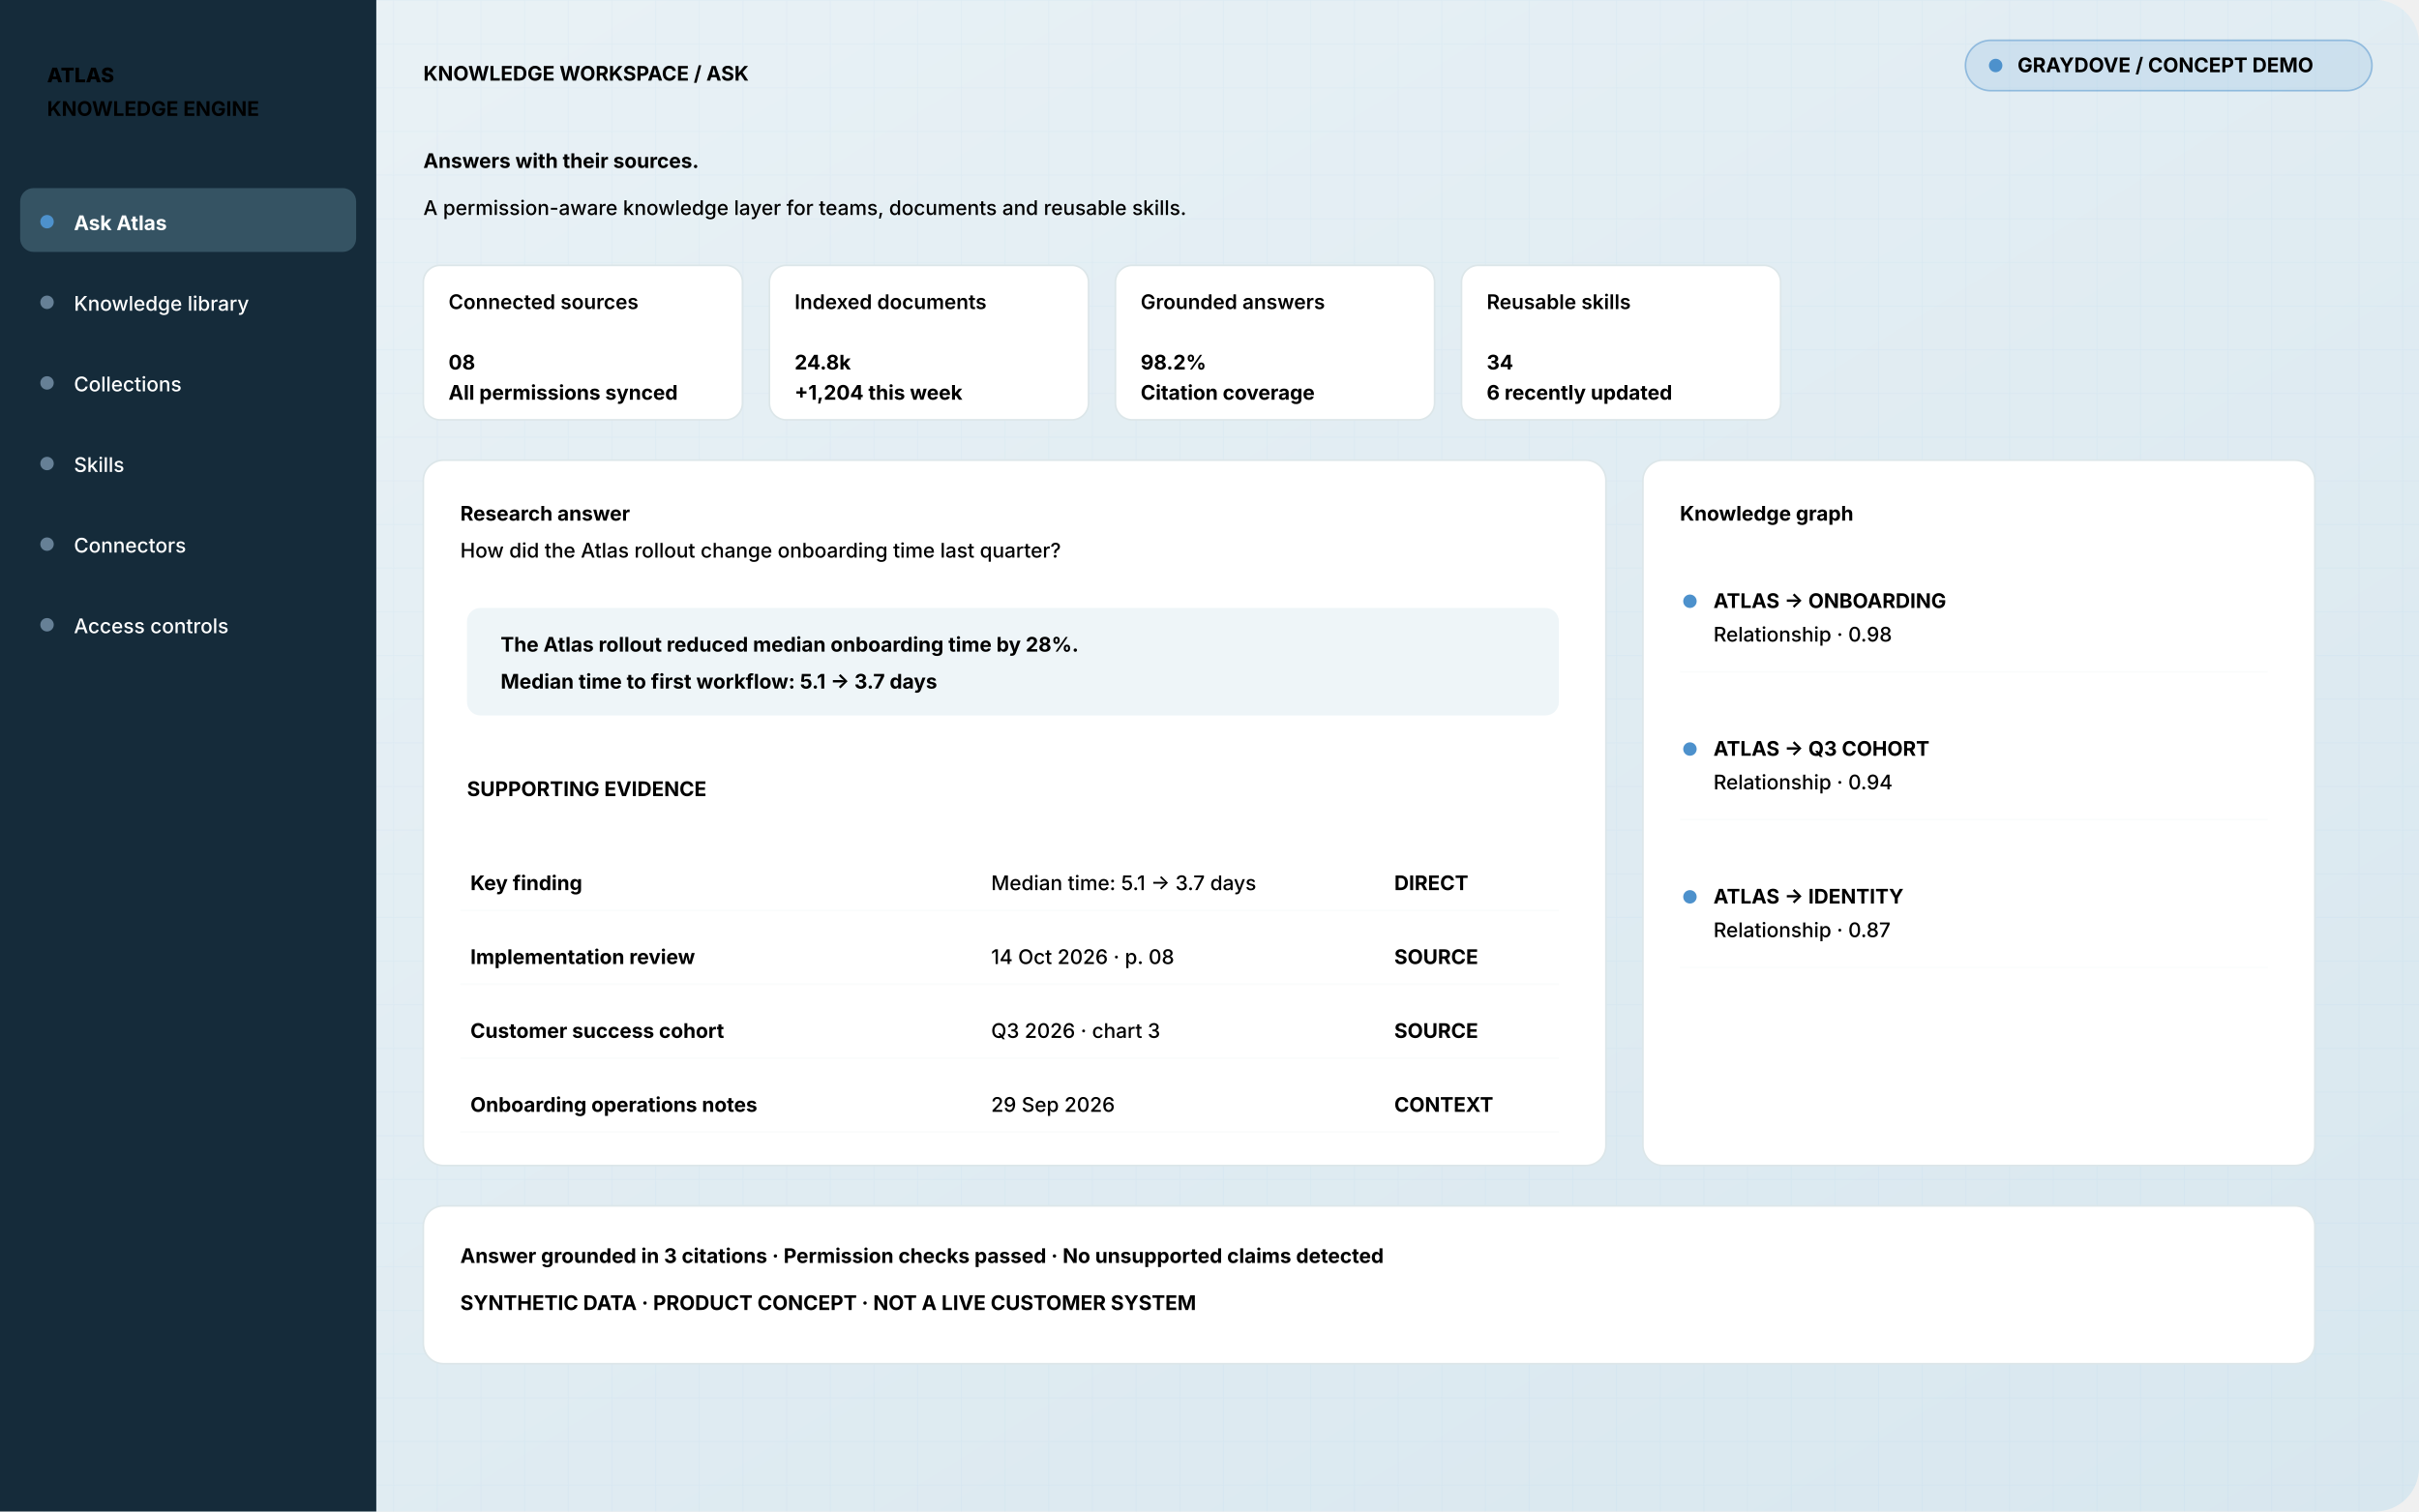
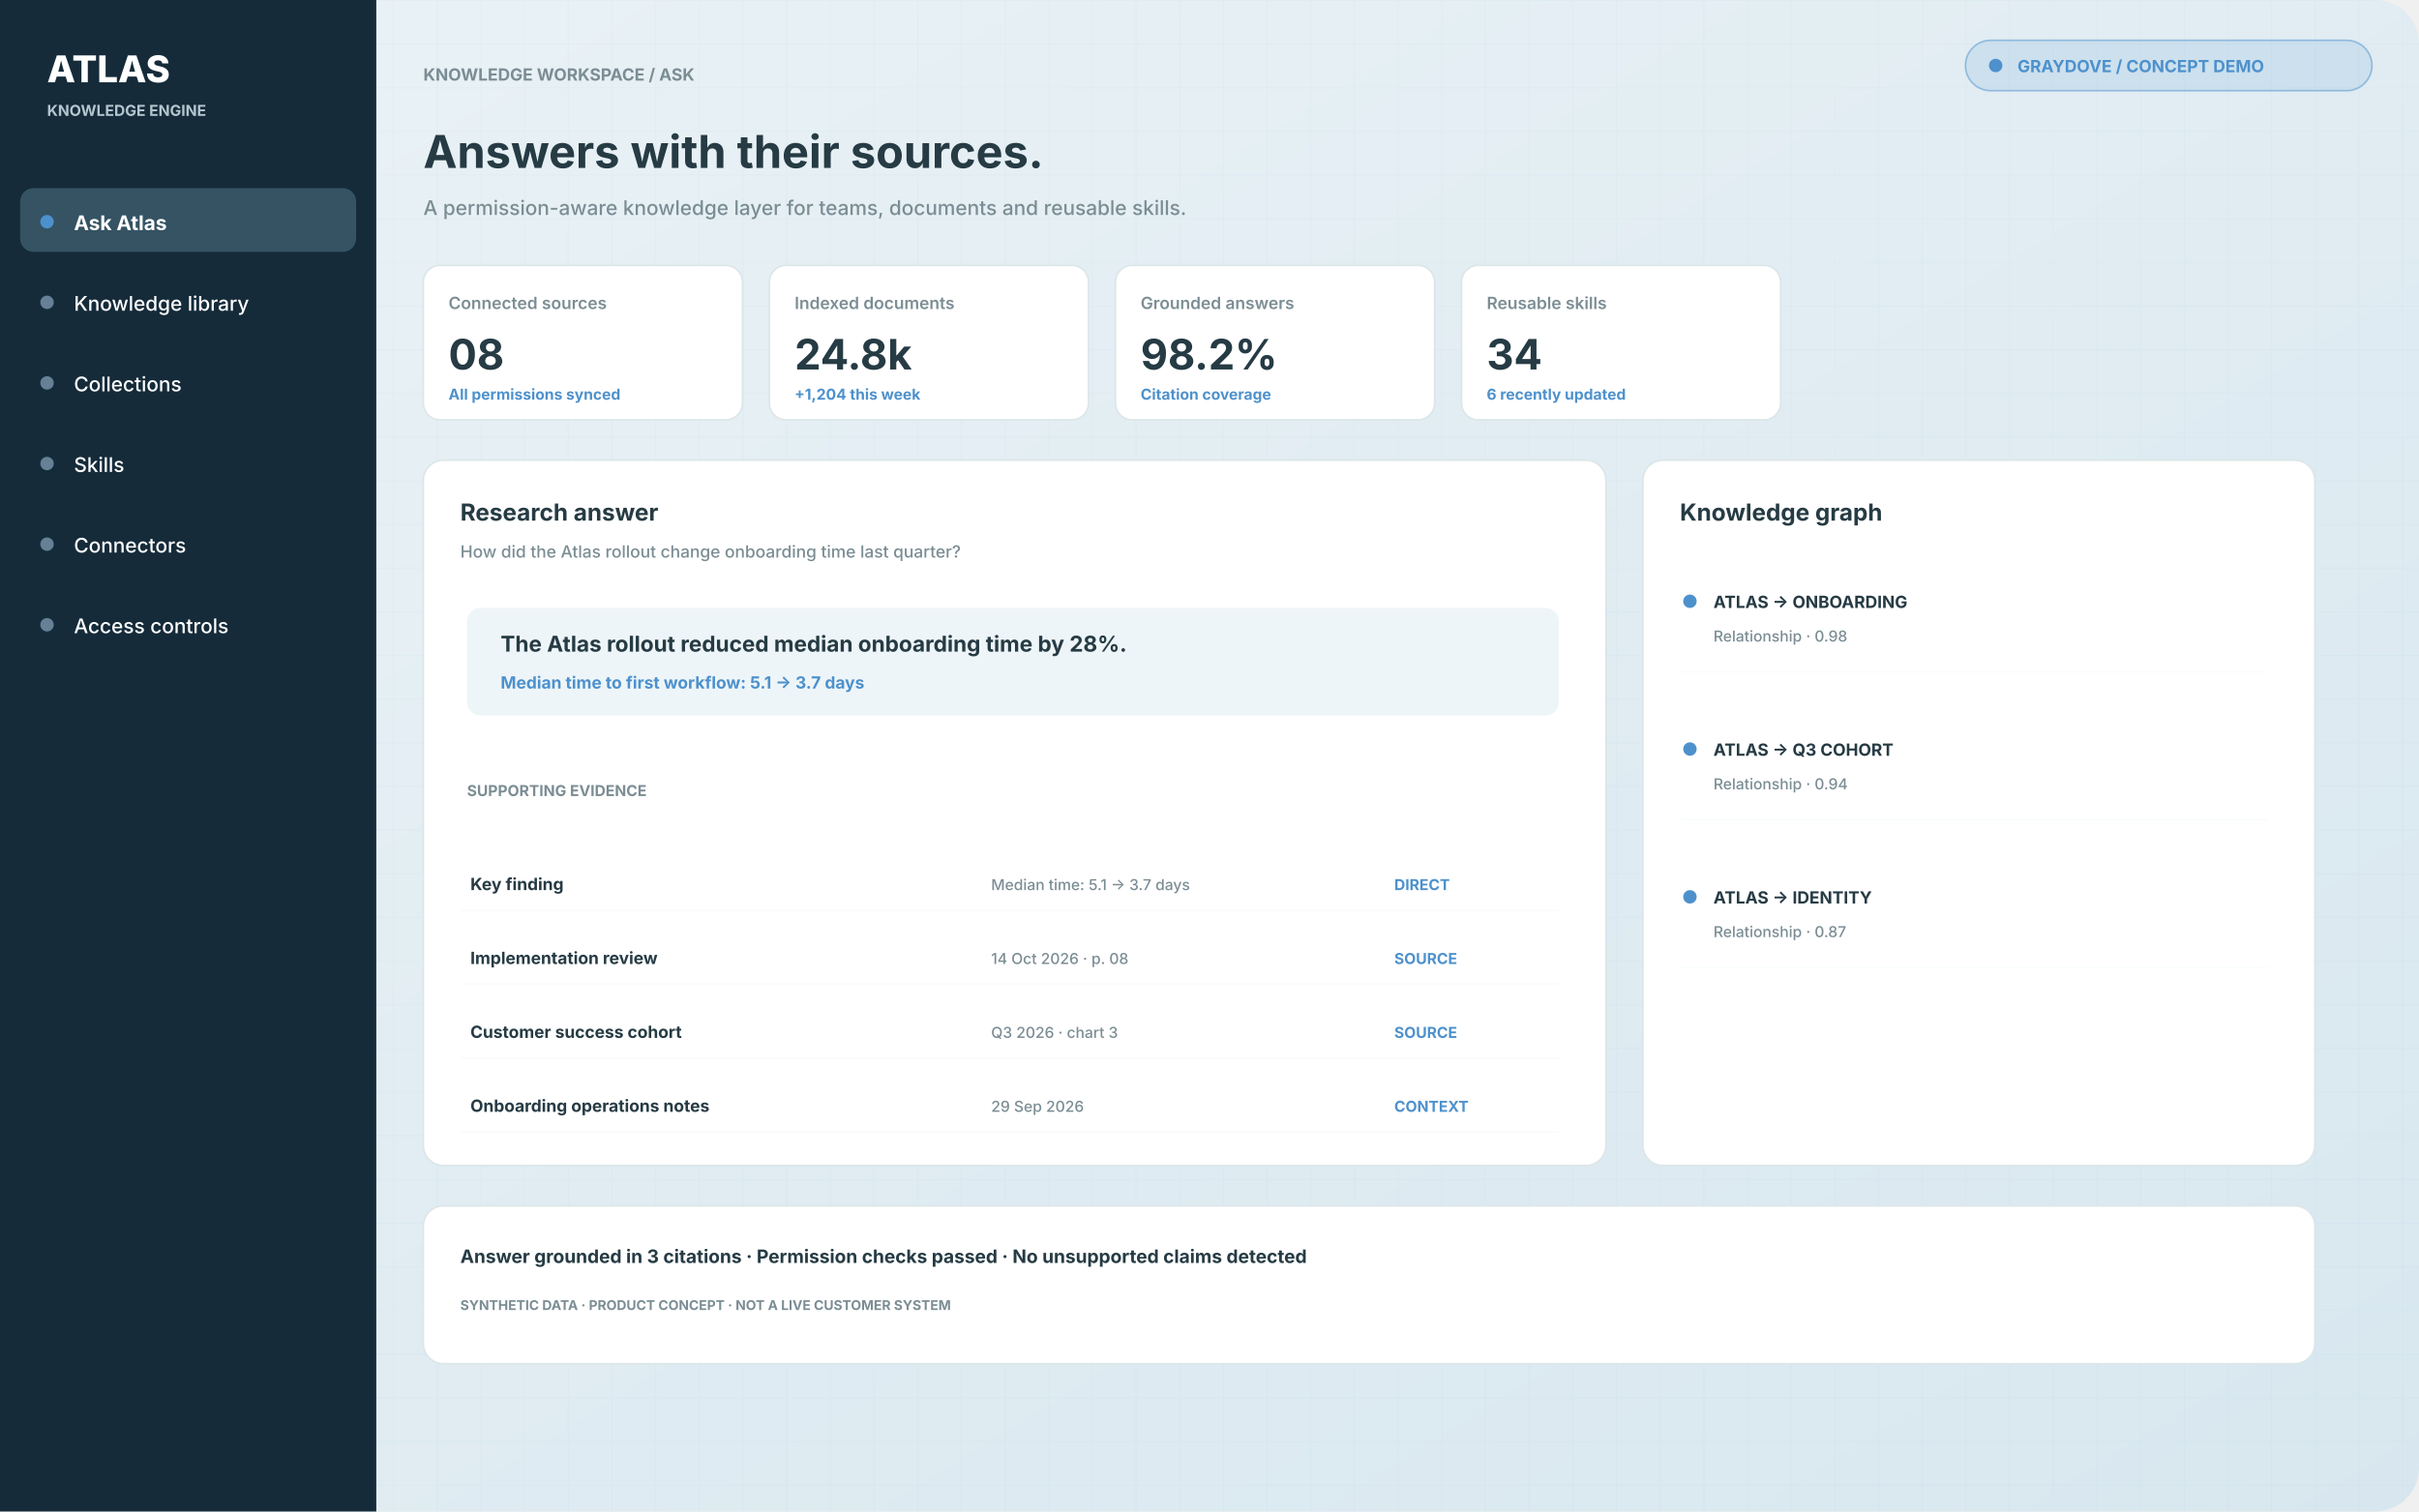
<svg xmlns="http://www.w3.org/2000/svg" width="1440" height="900" viewBox="0 0 1440 900">
  <defs>
    <linearGradient id="bg" x1="0" y1="0" x2="1" y2="1">
      <stop stop-color="#EAF2F6" />
      <stop offset="1" stop-color="#D8E7EF" />
    </linearGradient>
    <pattern id="grid" width="26" height="26" patternUnits="userSpaceOnUse">
      <path d="M26 0H0V26" fill="none" stroke="#4D91CC" stroke-opacity=".05" />
    </pattern>
  </defs>
  <rect width="1440" height="900" rx="26" fill="url(#bg)" />
  <rect width="1440" height="900" rx="26" fill="url(#grid)" />
  <rect x="0" y="0" width="224" height="900" rx="0" fill="#152B3A" stroke="none" />
-   <text x="28" y="49" font-family="Inter,Arial,sans-serif" font-size="#fff" font-weight="800" fill="22">ATLAS</text>
-   <text x="28" y="69" font-family="Inter,Arial,sans-serif" font-size="#B3C7CE" font-weight="700" fill="9">KNOWLEDGE ENGINE</text>
+   <text x="28" y="49" font-family="Inter,Arial,sans-serif" font-size="22" font-weight="800" fill="#fff">ATLAS</text>
+   <text x="28" y="69" font-family="Inter,Arial,sans-serif" font-size="9" font-weight="700" fill="#B3C7CE">KNOWLEDGE ENGINE</text>
  <rect x="12" y="112" width="200" height="38" rx="8" fill="#355363" stroke="none" />
  <circle cx="28" cy="132" r="4" fill="#4D91CC" />
  <text x="44" y="137" font-family="Inter,Arial,sans-serif" font-size="12" font-weight="700" fill="#fff">Ask Atlas</text>
  <circle cx="28" cy="180" r="4" fill="#668096" />
  <text x="44" y="185" font-family="Inter,Arial,sans-serif" font-size="12" font-weight="500" fill="#fff">Knowledge library</text>
  <circle cx="28" cy="228" r="4" fill="#668096" />
  <text x="44" y="233" font-family="Inter,Arial,sans-serif" font-size="12" font-weight="500" fill="#fff">Collections</text>
  <circle cx="28" cy="276" r="4" fill="#668096" />
  <text x="44" y="281" font-family="Inter,Arial,sans-serif" font-size="12" font-weight="500" fill="#fff">Skills</text>
  <circle cx="28" cy="324" r="4" fill="#668096" />
  <text x="44" y="329" font-family="Inter,Arial,sans-serif" font-size="12" font-weight="500" fill="#fff">Connectors</text>
  <circle cx="28" cy="372" r="4" fill="#668096" />
  <text x="44" y="377" font-family="Inter,Arial,sans-serif" font-size="12" font-weight="500" fill="#fff">Access controls</text>
-   <text x="252" y="48" font-family="Inter,Arial,sans-serif" font-size="#7B8D94" font-weight="700" fill="10">KNOWLEDGE WORKSPACE / ASK</text>
-   <text x="252" y="100" font-family="Inter,Arial,sans-serif" font-size="#263B44" font-weight="750" fill="27">Answers with their sources.</text>
-   <text x="252" y="128" font-family="Inter,Arial,sans-serif" font-size="#7B8D94" font-weight="450" fill="12">A permission-aware knowledge layer for teams, documents and reusable skills.</text>
+   <text x="252" y="48" font-family="Inter,Arial,sans-serif" font-size="10" font-weight="700" fill="#7B8D94">KNOWLEDGE WORKSPACE / ASK</text>
+   <text x="252" y="100" font-family="Inter,Arial,sans-serif" font-size="27" font-weight="750" fill="#263B44">Answers with their sources.</text>
+   <text x="252" y="128" font-family="Inter,Arial,sans-serif" font-size="12" font-weight="450" fill="#7B8D94">A permission-aware knowledge layer for teams, documents and reusable skills.</text>
  <rect x="252" y="158" width="190" height="92" rx="10" fill="#FFFFFF" stroke="#DCE6E9" />
-   <text x="267" y="184" font-family="Inter,Arial,sans-serif" font-size="#7B8D94" font-weight="600" fill="10">Connected sources</text>
-   <text x="267" y="220" font-family="Inter,Arial,sans-serif" font-size="#263B44" font-weight="750" fill="25">08</text>
-   <text x="267" y="238" font-family="Inter,Arial,sans-serif" font-size="#4D91CC" font-weight="650" fill="9">All permissions synced</text>
+   <text x="267" y="184" font-family="Inter,Arial,sans-serif" font-size="10" font-weight="600" fill="#7B8D94">Connected sources</text>
+   <text x="267" y="220" font-family="Inter,Arial,sans-serif" font-size="25" font-weight="750" fill="#263B44">08</text>
+   <text x="267" y="238" font-family="Inter,Arial,sans-serif" font-size="9" font-weight="650" fill="#4D91CC">All permissions synced</text>
  <rect x="458" y="158" width="190" height="92" rx="10" fill="#FFFFFF" stroke="#DCE6E9" />
-   <text x="473" y="184" font-family="Inter,Arial,sans-serif" font-size="#7B8D94" font-weight="600" fill="10">Indexed documents</text>
-   <text x="473" y="220" font-family="Inter,Arial,sans-serif" font-size="#263B44" font-weight="750" fill="25">24.8k</text>
-   <text x="473" y="238" font-family="Inter,Arial,sans-serif" font-size="#4D91CC" font-weight="650" fill="9">+1,204 this week</text>
+   <text x="473" y="184" font-family="Inter,Arial,sans-serif" font-size="10" font-weight="600" fill="#7B8D94">Indexed documents</text>
+   <text x="473" y="220" font-family="Inter,Arial,sans-serif" font-size="25" font-weight="750" fill="#263B44">24.8k</text>
+   <text x="473" y="238" font-family="Inter,Arial,sans-serif" font-size="9" font-weight="650" fill="#4D91CC">+1,204 this week</text>
  <rect x="664" y="158" width="190" height="92" rx="10" fill="#FFFFFF" stroke="#DCE6E9" />
-   <text x="679" y="184" font-family="Inter,Arial,sans-serif" font-size="#7B8D94" font-weight="600" fill="10">Grounded answers</text>
-   <text x="679" y="220" font-family="Inter,Arial,sans-serif" font-size="#263B44" font-weight="750" fill="25">98.2%</text>
-   <text x="679" y="238" font-family="Inter,Arial,sans-serif" font-size="#4D91CC" font-weight="650" fill="9">Citation coverage</text>
+   <text x="679" y="184" font-family="Inter,Arial,sans-serif" font-size="10" font-weight="600" fill="#7B8D94">Grounded answers</text>
+   <text x="679" y="220" font-family="Inter,Arial,sans-serif" font-size="25" font-weight="750" fill="#263B44">98.2%</text>
+   <text x="679" y="238" font-family="Inter,Arial,sans-serif" font-size="9" font-weight="650" fill="#4D91CC">Citation coverage</text>
  <rect x="870" y="158" width="190" height="92" rx="10" fill="#FFFFFF" stroke="#DCE6E9" />
-   <text x="885" y="184" font-family="Inter,Arial,sans-serif" font-size="#7B8D94" font-weight="600" fill="10">Reusable skills</text>
-   <text x="885" y="220" font-family="Inter,Arial,sans-serif" font-size="#263B44" font-weight="750" fill="25">34</text>
-   <text x="885" y="238" font-family="Inter,Arial,sans-serif" font-size="#4D91CC" font-weight="650" fill="9">6 recently updated</text>
+   <text x="885" y="184" font-family="Inter,Arial,sans-serif" font-size="10" font-weight="600" fill="#7B8D94">Reusable skills</text>
+   <text x="885" y="220" font-family="Inter,Arial,sans-serif" font-size="25" font-weight="750" fill="#263B44">34</text>
+   <text x="885" y="238" font-family="Inter,Arial,sans-serif" font-size="9" font-weight="650" fill="#4D91CC">6 recently updated</text>
  <rect x="252" y="274" width="704" height="420" rx="12" fill="#FFFFFF" stroke="#DCE6E9" />
-   <text x="274" y="310" font-family="Inter,Arial,sans-serif" font-size="#263B44" font-weight="700" fill="14">Research answer</text>
-   <text x="274" y="332" font-family="Inter,Arial,sans-serif" font-size="#7B8D94" font-weight="450" fill="10">How did the Atlas rollout change onboarding time last quarter?</text>
+   <text x="274" y="310" font-family="Inter,Arial,sans-serif" font-size="14" font-weight="700" fill="#263B44">Research answer</text>
+   <text x="274" y="332" font-family="Inter,Arial,sans-serif" font-size="10" font-weight="450" fill="#7B8D94">How did the Atlas rollout change onboarding time last quarter?</text>
  <rect x="278" y="362" width="650" height="64" rx="8" fill="#EEF5F8" stroke="none" />
-   <text x="298" y="388" font-family="Inter,Arial,sans-serif" font-size="#263B44" font-weight="700" fill="13">The Atlas rollout reduced median onboarding time by 28%.</text>
-   <text x="298" y="410" font-family="Inter,Arial,sans-serif" font-size="#4D91CC" font-weight="700" fill="10">Median time to first workflow: 5.1 → 3.7 days</text>
-   <text x="278" y="474" font-family="Inter,Arial,sans-serif" font-size="#7B8D94" font-weight="700" fill="9">SUPPORTING EVIDENCE</text>
+   <text x="298" y="388" font-family="Inter,Arial,sans-serif" font-size="13" font-weight="700" fill="#263B44">The Atlas rollout reduced median onboarding time by 28%.</text>
+   <text x="298" y="410" font-family="Inter,Arial,sans-serif" font-size="10" font-weight="700" fill="#4D91CC">Median time to first workflow: 5.1 → 3.7 days</text>
+   <text x="278" y="474" font-family="Inter,Arial,sans-serif" font-size="9" font-weight="700" fill="#7B8D94">SUPPORTING EVIDENCE</text>
  <path d="M274 542h654" stroke="#DCE5E8" stroke-opacity=".14" />
-   <text x="280" y="530" font-family="Inter,Arial,sans-serif" font-size="#263B44" font-weight="650" fill="10">Key finding</text>
-   <text x="590" y="530" font-family="Inter,Arial,sans-serif" font-size="#7B8D94" font-weight="450" fill="9">Median time: 5.1 → 3.7 days</text>
-   <text x="830" y="530" font-family="Inter,Arial,sans-serif" font-size="#4D91CC" font-weight="700" fill="9">DIRECT</text>
+   <text x="280" y="530" font-family="Inter,Arial,sans-serif" font-size="10" font-weight="650" fill="#263B44">Key finding</text>
+   <text x="590" y="530" font-family="Inter,Arial,sans-serif" font-size="9" font-weight="450" fill="#7B8D94">Median time: 5.1 → 3.7 days</text>
+   <text x="830" y="530" font-family="Inter,Arial,sans-serif" font-size="9" font-weight="700" fill="#4D91CC">DIRECT</text>
  <path d="M274 586h654" stroke="#DCE5E8" stroke-opacity=".14" />
-   <text x="280" y="574" font-family="Inter,Arial,sans-serif" font-size="#263B44" font-weight="650" fill="10">Implementation review</text>
-   <text x="590" y="574" font-family="Inter,Arial,sans-serif" font-size="#7B8D94" font-weight="450" fill="9">14 Oct 2026 · p. 08</text>
-   <text x="830" y="574" font-family="Inter,Arial,sans-serif" font-size="#4D91CC" font-weight="700" fill="9">SOURCE</text>
+   <text x="280" y="574" font-family="Inter,Arial,sans-serif" font-size="10" font-weight="650" fill="#263B44">Implementation review</text>
+   <text x="590" y="574" font-family="Inter,Arial,sans-serif" font-size="9" font-weight="450" fill="#7B8D94">14 Oct 2026 · p. 08</text>
+   <text x="830" y="574" font-family="Inter,Arial,sans-serif" font-size="9" font-weight="700" fill="#4D91CC">SOURCE</text>
  <path d="M274 630h654" stroke="#DCE5E8" stroke-opacity=".14" />
-   <text x="280" y="618" font-family="Inter,Arial,sans-serif" font-size="#263B44" font-weight="650" fill="10">Customer success cohort</text>
-   <text x="590" y="618" font-family="Inter,Arial,sans-serif" font-size="#7B8D94" font-weight="450" fill="9">Q3 2026 · chart 3</text>
-   <text x="830" y="618" font-family="Inter,Arial,sans-serif" font-size="#4D91CC" font-weight="700" fill="9">SOURCE</text>
+   <text x="280" y="618" font-family="Inter,Arial,sans-serif" font-size="10" font-weight="650" fill="#263B44">Customer success cohort</text>
+   <text x="590" y="618" font-family="Inter,Arial,sans-serif" font-size="9" font-weight="450" fill="#7B8D94">Q3 2026 · chart 3</text>
+   <text x="830" y="618" font-family="Inter,Arial,sans-serif" font-size="9" font-weight="700" fill="#4D91CC">SOURCE</text>
  <path d="M274 674h654" stroke="#DCE5E8" stroke-opacity=".14" />
-   <text x="280" y="662" font-family="Inter,Arial,sans-serif" font-size="#263B44" font-weight="650" fill="10">Onboarding operations notes</text>
-   <text x="590" y="662" font-family="Inter,Arial,sans-serif" font-size="#7B8D94" font-weight="450" fill="9">29 Sep 2026</text>
-   <text x="830" y="662" font-family="Inter,Arial,sans-serif" font-size="#4D91CC" font-weight="700" fill="9">CONTEXT</text>
+   <text x="280" y="662" font-family="Inter,Arial,sans-serif" font-size="10" font-weight="650" fill="#263B44">Onboarding operations notes</text>
+   <text x="590" y="662" font-family="Inter,Arial,sans-serif" font-size="9" font-weight="450" fill="#7B8D94">29 Sep 2026</text>
+   <text x="830" y="662" font-family="Inter,Arial,sans-serif" font-size="9" font-weight="700" fill="#4D91CC">CONTEXT</text>
  <rect x="978" y="274" width="400" height="420" rx="12" fill="#FFFFFF" stroke="#DCE6E9" />
-   <text x="1000" y="310" font-family="Inter,Arial,sans-serif" font-size="#263B44" font-weight="700" fill="14">Knowledge graph</text>
+   <text x="1000" y="310" font-family="Inter,Arial,sans-serif" font-size="14" font-weight="700" fill="#263B44">Knowledge graph</text>
  <circle cx="1006" cy="358" r="4" fill="#4D91CC" />
-   <text x="1020" y="362" font-family="Inter,Arial,sans-serif" font-size="#263B44" font-weight="650" fill="10">ATLAS → ONBOARDING</text>
-   <text x="1020" y="382" font-family="Inter,Arial,sans-serif" font-size="#7B8D94" font-weight="450" fill="9">Relationship · 0.98</text>
+   <text x="1020" y="362" font-family="Inter,Arial,sans-serif" font-size="10" font-weight="650" fill="#263B44">ATLAS → ONBOARDING</text>
+   <text x="1020" y="382" font-family="Inter,Arial,sans-serif" font-size="9" font-weight="450" fill="#7B8D94">Relationship · 0.98</text>
  <path d="M1000 400h350" stroke="#DCE5E8" stroke-opacity=".14" />
  <circle cx="1006" cy="446" r="4" fill="#4D91CC" />
-   <text x="1020" y="450" font-family="Inter,Arial,sans-serif" font-size="#263B44" font-weight="650" fill="10">ATLAS → Q3 COHORT</text>
-   <text x="1020" y="470" font-family="Inter,Arial,sans-serif" font-size="#7B8D94" font-weight="450" fill="9">Relationship · 0.94</text>
+   <text x="1020" y="450" font-family="Inter,Arial,sans-serif" font-size="10" font-weight="650" fill="#263B44">ATLAS → Q3 COHORT</text>
+   <text x="1020" y="470" font-family="Inter,Arial,sans-serif" font-size="9" font-weight="450" fill="#7B8D94">Relationship · 0.94</text>
  <path d="M1000 488h350" stroke="#DCE5E8" stroke-opacity=".14" />
  <circle cx="1006" cy="534" r="4" fill="#4D91CC" />
-   <text x="1020" y="538" font-family="Inter,Arial,sans-serif" font-size="#263B44" font-weight="650" fill="10">ATLAS → IDENTITY</text>
-   <text x="1020" y="558" font-family="Inter,Arial,sans-serif" font-size="#7B8D94" font-weight="450" fill="9">Relationship · 0.87</text>
+   <text x="1020" y="538" font-family="Inter,Arial,sans-serif" font-size="10" font-weight="650" fill="#263B44">ATLAS → IDENTITY</text>
+   <text x="1020" y="558" font-family="Inter,Arial,sans-serif" font-size="9" font-weight="450" fill="#7B8D94">Relationship · 0.87</text>
  <path d="M1000 576h350" stroke="#DCE5E8" stroke-opacity=".14" />
  <rect x="252" y="718" width="1126" height="94" rx="12" fill="#FFFFFF" stroke="#DCE6E9" />
-   <text x="274" y="752" font-family="Inter,Arial,sans-serif" font-size="#263B44" font-weight="650" fill="11">Answer grounded in 3 citations · Permission checks passed · No unsupported claims detected</text>
-   <text x="274" y="780" font-family="Inter,Arial,sans-serif" font-size="#7B8D94" font-weight="700" fill="8">SYNTHETIC DATA · PRODUCT CONCEPT · NOT A LIVE CUSTOMER SYSTEM</text>
+   <text x="274" y="752" font-family="Inter,Arial,sans-serif" font-size="11" font-weight="650" fill="#263B44">Answer grounded in 3 citations · Permission checks passed · No unsupported claims detected</text>
+   <text x="274" y="780" font-family="Inter,Arial,sans-serif" font-size="8" font-weight="700" fill="#7B8D94">SYNTHETIC DATA · PRODUCT CONCEPT · NOT A LIVE CUSTOMER SYSTEM</text>
  <rect x="1170" y="24" width="242" height="30" rx="15" fill="#4D91CC" fill-opacity=".14" stroke="#4D91CC" stroke-opacity=".5" />
  <circle cx="1188" cy="39" r="4" fill="#4D91CC" />
-   <text x="1201" y="43" font-family="Inter,Arial,sans-serif" font-size="#4D91CC" font-weight="700" fill="10">GRAYDOVE / CONCEPT DEMO</text>
+   <text x="1201" y="43" font-family="Inter,Arial,sans-serif" font-size="10" font-weight="700" fill="#4D91CC">GRAYDOVE / CONCEPT DEMO</text>
</svg>
